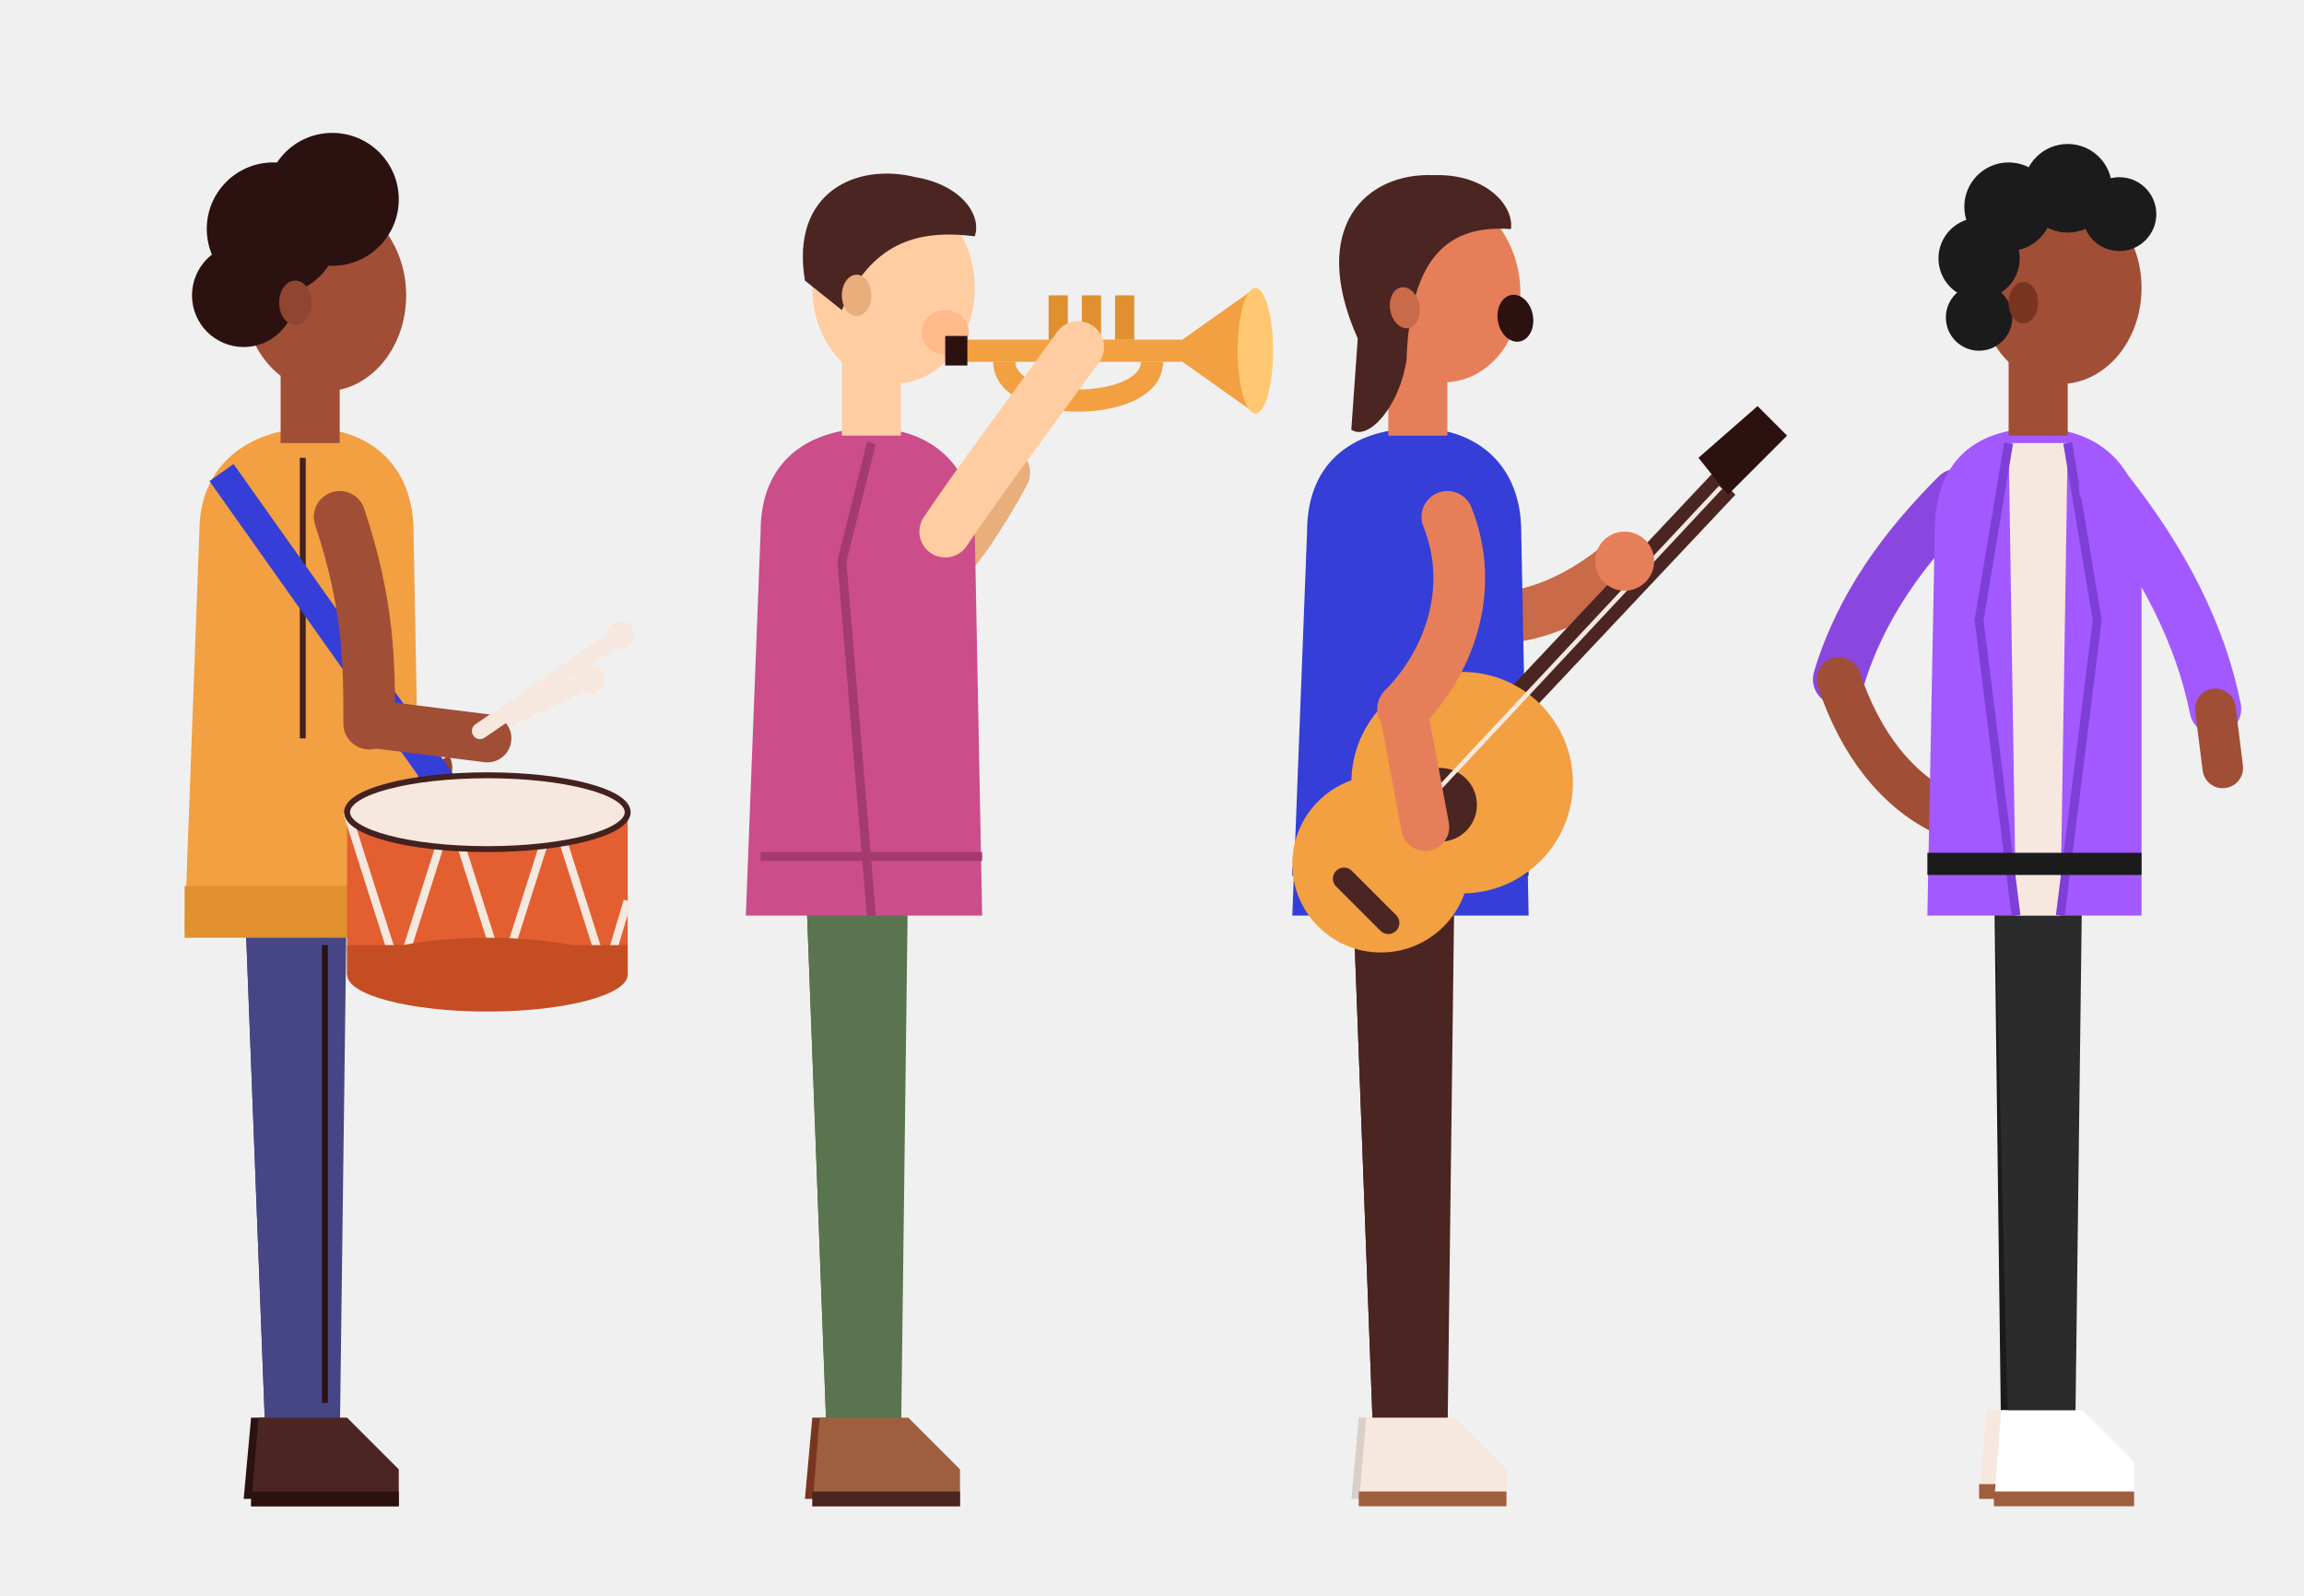
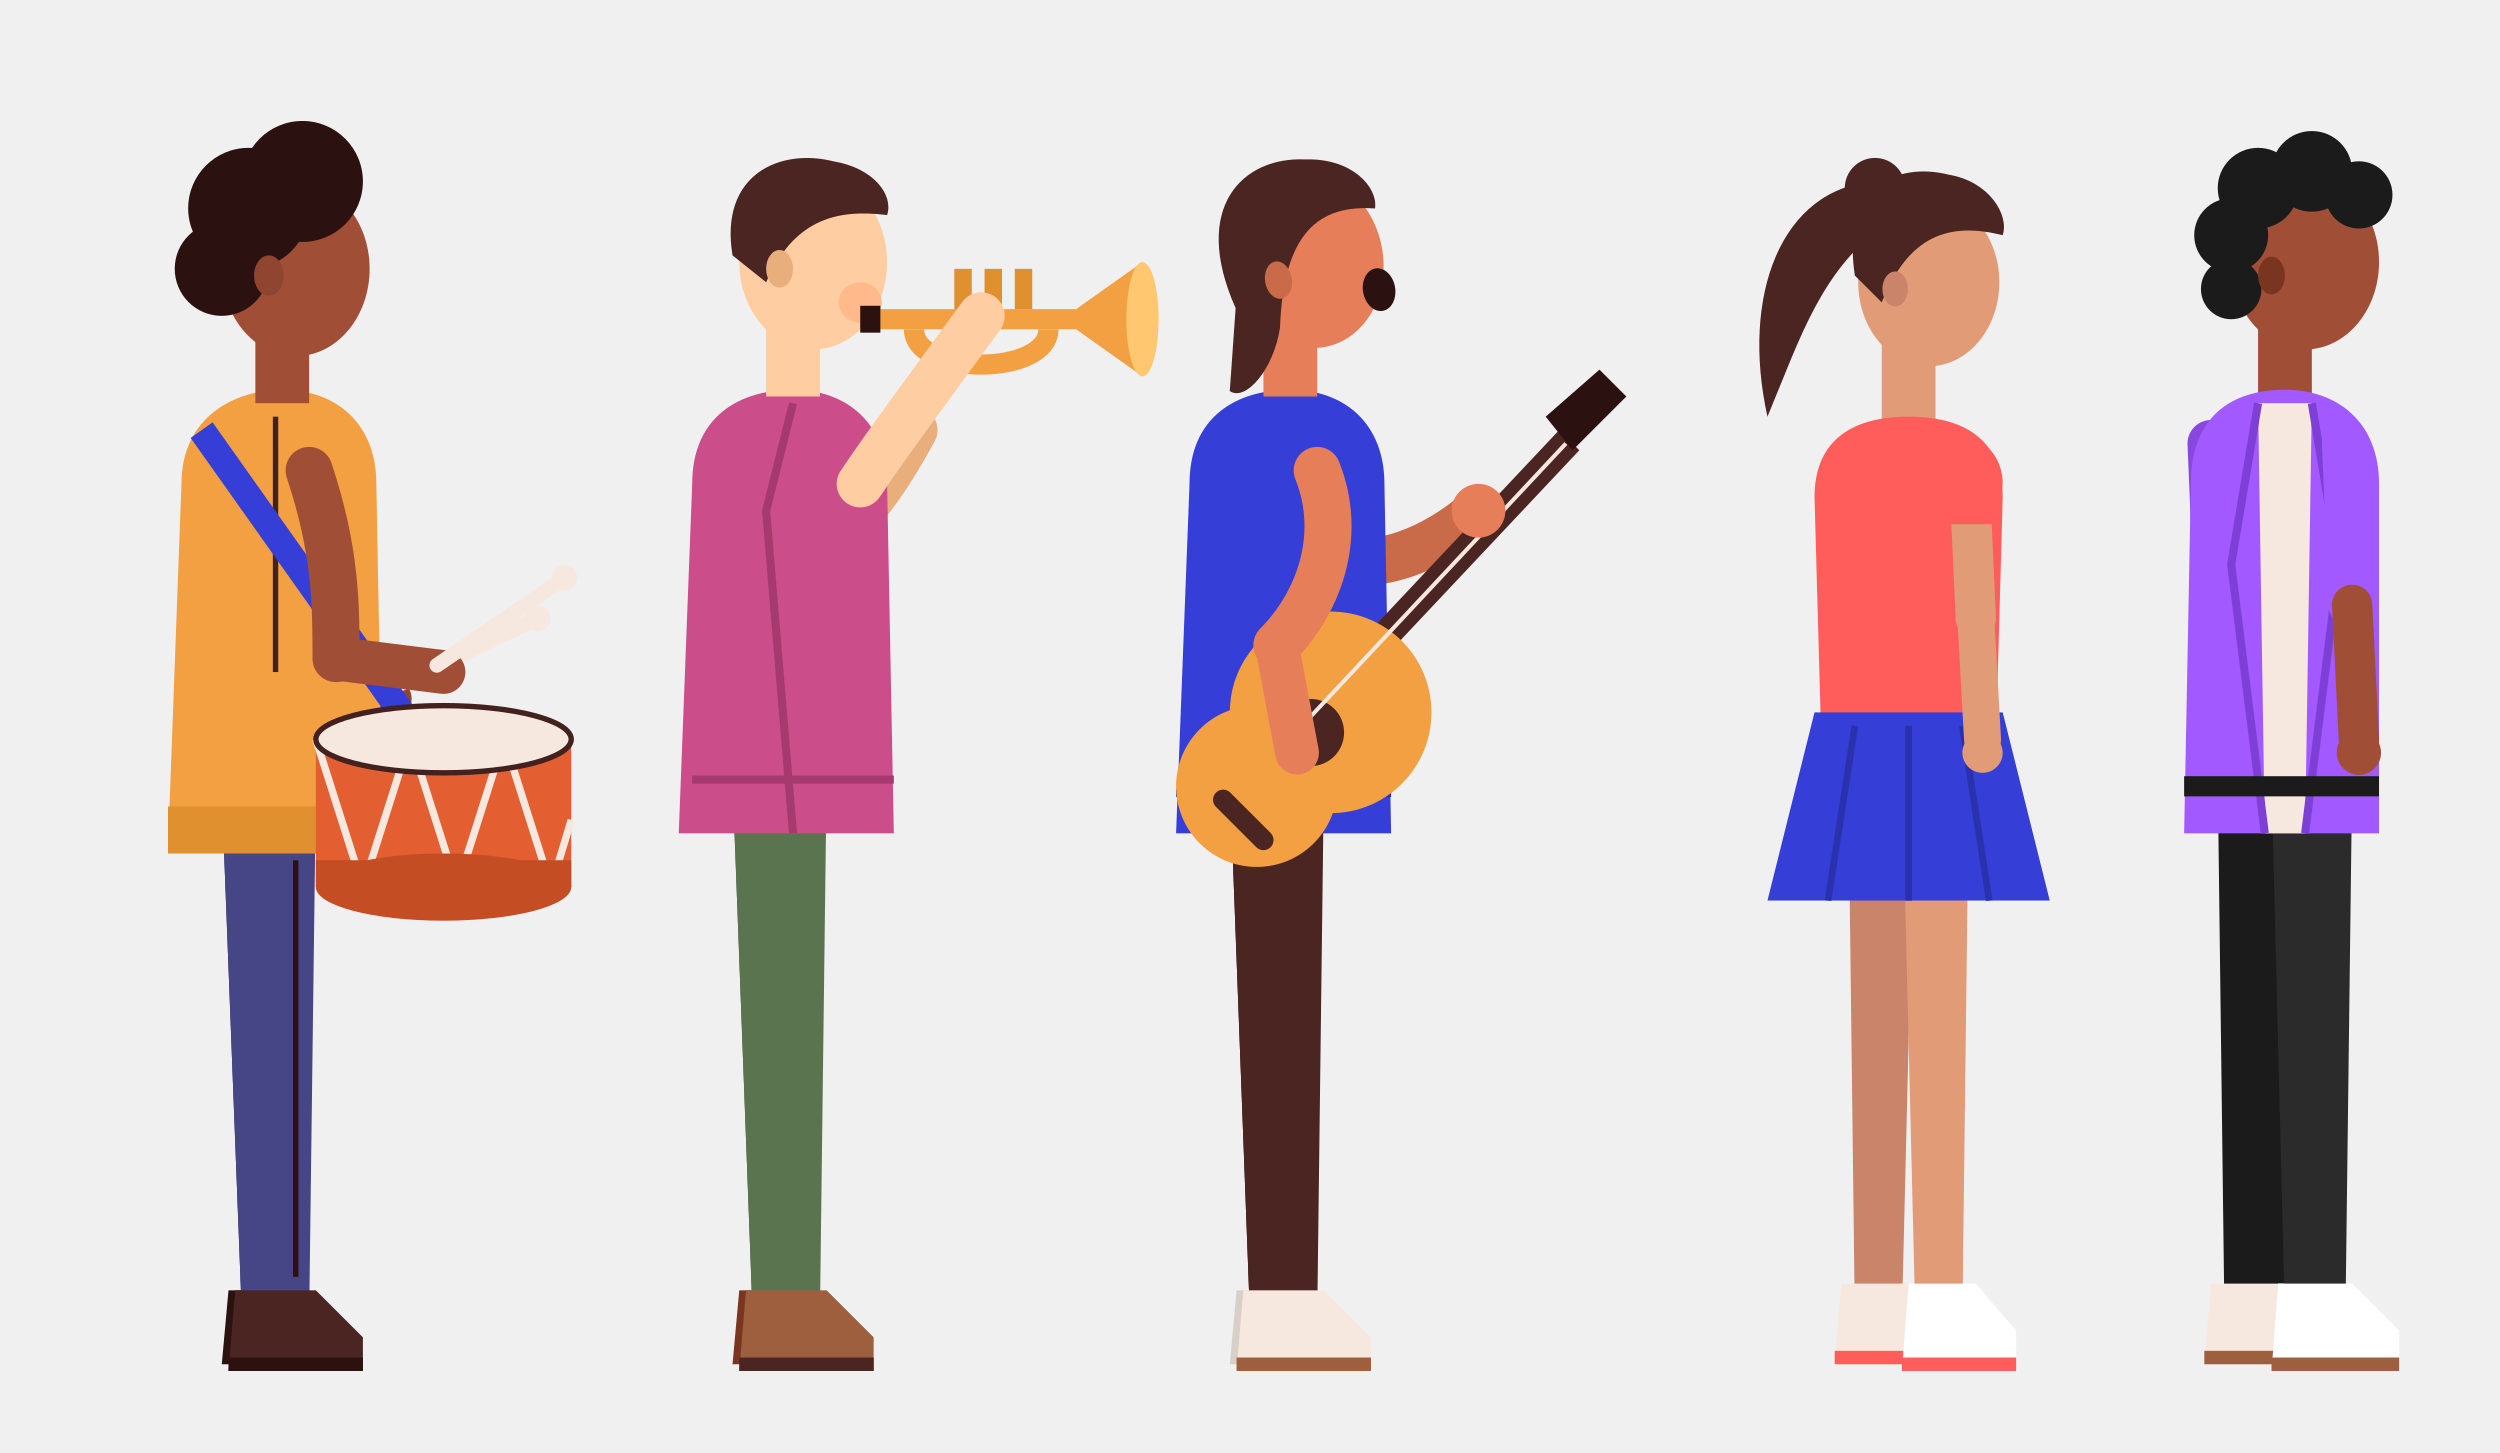
- <svg xmlns="http://www.w3.org/2000/svg" viewBox="0 0 312 216.1" width="312" height="216.1">
+ <svg xmlns="http://www.w3.org/2000/svg" viewBox="0 0 372 216.1" width="372" height="216.1">
  <defs>
    <g id="band-note1">
      <ellipse cx="0" cy="0" rx="3.4" ry="2.5" transform="rotate(-22)" />
      <rect x="2.2" y="-13" width="1.3" height="13" />
      <path d="M3.5 -13 C 6 -10.5 8 -9.5 7 -5.5 C 6.8 -8 5.5 -9 3.5 -10 Z" />
    </g>
    <g id="band-note2">
      <ellipse cx="0" cy="0" rx="3.2" ry="2.4" transform="rotate(-22)" />
      <ellipse cx="9" cy="-2" rx="3.2" ry="2.4" transform="rotate(-22 9 -2)" />
      <rect x="2.1" y="-13" width="1.3" height="13" />
      <rect x="11.1" y="-15" width="1.3" height="13" />
      <path d="M2.1 -13 L12.4 -15 L12.4 -12.4 L2.1 -10.4 Z" />
    </g>
  </defs>
  <g id="drummer" data-bob="1.6 0.7 0.1">
    <g data-swing="15 1.4 0.5 40 122" data-leg="">
      <path d="M33 118 L47 118 L45 196 L36 196 Z" fill="#33335f" />
      <path d="M34 192 L46 192 L52 199 L52 203 L33 203 Z" fill="#2b1210" />
    </g>
    <g data-swing="15 1.4 0 40 122" data-leg="">
      <path d="M33 118 L47 118 L46 196 L36 196 Z" fill="#464686" />
      <path d="M44 128 L44 190" stroke="#2b1210" stroke-width="0.8" fill="none" />
      <path d="M35 192 L47 192 L54 199 L54 204 L34 204 Z" fill="#4b2522" />
      <path d="M34 202 L54 202 L54 204 L34 204 Z" fill="#2b1210" />
    </g>
    <path d="M36 70 C 32 82 34 92 40 99" stroke="#8f4530" stroke-width="7" stroke-linecap="round" fill="none" />
    <g data-swing="16 0.5 0.5 40 99">
      <path d="M40 99 L58 104" stroke="#8f4530" stroke-width="6.5" stroke-linecap="round" fill="none" />
      <path d="M57 103 L80 92" stroke="#f6e8df" stroke-width="2.2" stroke-linecap="round" fill="none" />
      <circle cx="80" cy="92" r="1.9" fill="#f6e8df" />
    </g>
    <path d="M27 72 C 27 62 35 58 42 58 C 50 58 56 63 56 72 L57 126 L25 126 Z" fill="#f2a041" />
    <path d="M25 120 L57 120 L57 127 L25 127 Z" fill="#e0902f" />
    <path d="M41 62 L41 100" stroke="#42211e" stroke-width="0.8" fill="none" />
    <path d="M30 64 L64 112" stroke="#353ed7" stroke-width="4" fill="none" />
    <g>
      <rect x="47" y="110" width="38" height="22" fill="#e35e30" />
      <path d="M47 110 L54 132 L61 110 L68 132 L75 110 L82 132 L85 122" stroke="#f6e8df" stroke-width="1.1" fill="none" />
      <ellipse cx="66" cy="132" rx="19" ry="5" fill="#c44d23" />
      <rect x="47" y="128" width="38" height="4" fill="#c44d23" />
      <ellipse cx="66" cy="110" rx="19" ry="5" fill="#f6e8df" />
      <ellipse cx="66" cy="110" rx="19" ry="5" fill="none" stroke="#42211e" stroke-width="0.8" />
    </g>
    <path d="M46 70 C 50 82 50 90 50 98" stroke="#a14e36" stroke-width="7" stroke-linecap="round" fill="none" />
    <g data-swing="16 0.5 0 50 98">
      <path d="M50 98 L66 100" stroke="#a14e36" stroke-width="6.5" stroke-linecap="round" fill="none" />
      <path d="M65 99 L84 86" stroke="#f6e8df" stroke-width="2.2" stroke-linecap="round" fill="none" />
      <circle cx="84" cy="86" r="1.9" fill="#f6e8df" />
    </g>
    <rect x="38" y="48" width="8" height="12" fill="#a14e36" />
    <ellipse cx="44" cy="40" rx="11" ry="13" fill="#a14e36" />
    <circle cx="37" cy="31" r="9" fill="#2b1210" />
    <circle cx="45" cy="27" r="9" fill="#2b1210" />
    <circle cx="33" cy="40" r="7" fill="#2b1210" />
    <ellipse cx="40" cy="41" rx="2.2" ry="3" fill="#8f4530" />
    <g data-emit="70 104 -70 1.1" />
  </g>
  <g id="trumpeter" data-bob="1.6 0.7 0.45">
    <g data-swing="15 1.4 0.85 116 120" data-leg="">
      <path d="M109 116 L123 116 L121 196 L112 196 Z" fill="#46603f" />
      <path d="M110 192 L122 192 L128 199 L128 203 L109 203 Z" fill="#7a3521" />
    </g>
    <g data-swing="15 1.4 0.35 116 120" data-leg="">
      <path d="M109 116 L123 116 L122 196 L112 196 Z" fill="#5a744f" />
      <path d="M111 192 L123 192 L130 199 L130 204 L110 204 Z" fill="#9e5f3e" />
      <path d="M110 202 L130 202 L130 204 L110 204 Z" fill="#4b2522" />
    </g>
    <path d="M112 70 C 112 84 122 90 136 64" stroke="#e8ae7b" stroke-width="7" stroke-linecap="round" fill="none" />
    <path d="M103 72 C 103 62 110 58 118 58 C 126 58 132 63 132 72 L133 124 L101 124 Z" fill="#cb4d8a" />
    <path d="M118 60 L114 76 L118 124" stroke="#a43a6e" stroke-width="1.2" fill="none" />
    <path d="M103 116 L133 116" stroke="#a43a6e" stroke-width="1.2" />
    <rect x="114" y="47" width="8" height="12" fill="#ffcda1" />
    <ellipse cx="121" cy="39" rx="11" ry="13" fill="#ffcda1" />
    <path d="M109 38 C 107 26 116 22 124 24 C 130 25 133 29 132 32 C 124 31 118 33 114 42 Z" fill="#4b2522" />
    <ellipse cx="116" cy="40" rx="2" ry="2.8" fill="#e8ae7b" />
    <ellipse cx="128" cy="45" rx="3.2" ry="3" fill="#ffb98a" />
    <g data-swing="4 1.2 0 130 47">
      <path d="M130 46 L160 46 L160 49 L130 49 Z" fill="#f2a041" />
      <path d="M136 49 C 136 56 156 56 156 49" stroke="#f2a041" stroke-width="3" fill="none" />
      <path d="M158 47.5 L170 39 L170 56 Z" fill="#f2a041" />
      <ellipse cx="170" cy="47.5" rx="2.4" ry="8.5" fill="#ffc870" />
      <rect x="142" y="40" width="2.6" height="6" fill="#e0902f" />
      <rect x="146.5" y="40" width="2.6" height="6" fill="#e0902f" />
      <rect x="151" y="40" width="2.6" height="6" fill="#e0902f" />
      <rect x="128" y="45.5" width="3" height="4" fill="#2b1210" />
      <path d="M128 72 C 132 66 138 58 146 47" stroke="#ffcda1" stroke-width="7" stroke-linecap="round" fill="none" />
      <g data-emit="172 46 -15 0.8" />
    </g>
  </g>
  <g id="guitarist" data-bob="1.6 0.7 0.8">
    <g data-swing="15 1.4 0.2 190 120" data-leg="">
      <path d="M183 116 L197 116 L195 196 L186 196 Z" fill="#33171a" />
      <path d="M184 192 L196 192 L202 199 L202 203 L183 203 Z" fill="#d9cfc9" />
    </g>
    <g data-swing="15 1.4 0.7 190 120" data-leg="">
      <path d="M183 116 L197 116 L196 196 L186 196 Z" fill="#4b2522" />
      <path d="M185 192 L197 192 L204 199 L204 204 L184 204 Z" fill="#f6e8df" />
      <path d="M184 202 L204 202 L204 204 L184 204 Z" fill="#9e5f3e" />
    </g>
    <path d="M186 70 C 190 86 206 88 220 76" stroke="#c96a48" stroke-width="7" stroke-linecap="round" fill="none" />
    <path d="M177 72 C 177 62 184 58 192 58 C 200 58 206 63 206 72 L207 124 L175 124 Z" fill="#353ed7" />
    <path d="M175 118 L207 118" stroke="#2a31ad" stroke-width="1.2" />
    <g>
      <path d="M200 98 L232 64 L235 67 L203 101 Z" fill="#4b2522" />
      <path d="M230 62 L238 55 L242 59 L234 67 Z" fill="#2b1210" />
      <circle cx="198" cy="106" r="15" fill="#f2a041" />
      <circle cx="187" cy="117" r="12" fill="#f2a041" />
      <circle cx="195" cy="109" r="5" fill="#4b2522" />
      <path d="M182 119 L188 125" stroke="#4b2522" stroke-width="3" stroke-linecap="round" />
      <path d="M190 112 L233 66" stroke="#f6e8df" stroke-width="0.6" />
      <circle cx="220" cy="76" r="4" fill="#e67f59" />
      <g data-emit="200 104 -60 1.3" />
    </g>
    <path d="M196 70 C 200 80 196 90 190 96" stroke="#e67f59" stroke-width="7" stroke-linecap="round" fill="none" />
    <g data-swing="14 0.36 0 190 96">
      <path d="M190 96 L193 112" stroke="#e67f59" stroke-width="6.5" stroke-linecap="round" fill="none" />
    </g>
    <rect x="188" y="47" width="8" height="12" fill="#e67f59" />
    <g transform="rotate(-10 194 40)">
      <ellipse cx="195" cy="39" rx="11" ry="13" fill="#e67f59" />
      <path d="M183 44 C 179 28 188 22 197 24 C 204 25 207 30 206 33 C 198 31 192 34 189 48 C 187 54 182 58 180 56 Z" fill="#4b2522" />
      <ellipse cx="190" cy="41" rx="2" ry="2.8" fill="#c96a48" />
      <ellipse cx="204.5" cy="45" rx="2.4" ry="3.2" fill="#2b1210" />
    </g>
    <g data-emit="210 43 -45 0.9" />
  </g>
-   <g id="dancer" data-bob="3 0.8 0" data-spin="5.5 276">
-     <g data-swing="6 0.8 0.5 276 120">
-       <path d="M270 116 L282 116 L279 196 L271 196 Z" fill="#1b1b1b" />
-       <path d="M269 191 L280 191 L286 198 L286 203 L268 203 Z" fill="#f6e8df" />
-       <path d="M268 201 L286 201 L286 203 L268 203 Z" fill="#9e5f3e" />
-     </g>
-     <g data-swing="-48 1.6 0 276 120 pulse">
-       <path d="M270 116 L282 116 L281 196 L272 196 Z" fill="#2b2b2b" />
-       <path d="M271 191 L282 191 L289 198 L289 204 L270 204 Z" fill="#ffffff" />
-       <path d="M270 202 L289 202 L289 204 L270 204 Z" fill="#9e5f3e" />
-     </g>
-     <g data-swing="7 0.8 0.25 276 122">
-       <path d="M265 67 C 258 74 252 82 249 92" stroke="#8a47e0" stroke-width="7" stroke-linecap="round" fill="none" />
-       <path d="M249 92 C 252 101 257 107 263 110" stroke="#a14e36" stroke-width="6" stroke-linecap="round" fill="none" />
-       <path d="M262 72 C 262 62 268 58 276 58 C 284 58 290 63 290 72 L290 124 L261 124 Z" fill="#a259ff" />
-       <path d="M272 60 L280 60 L279 124 L273 124 Z" fill="#f6e8df" />
-       <path d="M272 60 L268 84 L273 124" stroke="#7d3fd6" stroke-width="1.2" fill="none" />
-       <path d="M280 60 L284 84 L279 124" stroke="#7d3fd6" stroke-width="1.2" fill="none" />
-       <path d="M261 117 L290 117" stroke="#1b1b1b" stroke-width="3" />
-       <g data-swing="-120 1.6 0.5 285 66 pulse">
-         <path d="M285 66 C 293 76 298 86 300 96" stroke="#a259ff" stroke-width="7" stroke-linecap="round" fill="none" />
-         <path d="M300 96 L301 104" stroke="#a14e36" stroke-width="5.5" stroke-linecap="round" fill="none" />
-       </g>
-       <rect x="272" y="47" width="8" height="12" fill="#a14e36" />
-       <ellipse cx="279" cy="39" rx="11" ry="13" fill="#a14e36" />
-       <circle cx="272" cy="28" r="6" fill="#1b1b1b" />
-       <circle cx="280" cy="25.5" r="6" fill="#1b1b1b" />
-       <circle cx="287" cy="29" r="5" fill="#1b1b1b" />
-       <circle cx="268" cy="35" r="5.5" fill="#1b1b1b" />
-       <circle cx="268" cy="43" r="4.5" fill="#1b1b1b" />
-       <ellipse cx="274" cy="41" rx="2" ry="2.8" fill="#7a3521" />
+   <g data-dancer="girl 284">
+     <g data-joint="legB 280 118">
+       <path d="M275 114 L285 114 L283 196 L276 196 Z" fill="#c9846a" />
+       <path d="M274 191 L284 191 L290 198 L290 203 L273 203 Z" fill="#f6e8df" />
+       <path d="M273 201 L290 201 L290 203 L273 203 Z" fill="#ff5c5c" />
+     </g>
+     <g data-joint="legF 288 118">
+       <path d="M283 114 L293 114 L292 196 L285 196 Z" fill="#e19b77" />
+       <path d="M284 191 L294 191 L300 198 L300 204 L283 204 Z" fill="#ffffff" />
+       <path d="M283 202 L300 202 L300 204 L283 204 Z" fill="#ff5c5c" />
+     </g>
+     <g data-joint="body 284 118">
+       <path d="M279 27 C 265 28 259 44 263 62 C 268 50 271 40 281 33 Z" fill="#4b2522" />
+       <g data-joint="shB 275 70">
+         <path d="M275 70 L276 92" stroke="#c9846a" stroke-width="6" stroke-linecap="round" fill="none" />
+         <g data-joint="elB 276 92">
+           <path d="M276 92 L277 110" stroke="#c9846a" stroke-width="5.5" stroke-linecap="round" fill="none" />
+           <circle cx="277" cy="112" r="3" fill="#c9846a" />
+         </g>
+       </g>
+       <rect x="280" y="50" width="8" height="13" fill="#e19b77" />
+       <path d="M270 74 C 270 66 275 62 284 62 C 293 62 298 66 298 74 L297 110 L271 110 Z" fill="#ff5c5c" />
+       <path d="M270 106 L298 106 L305 134 L263 134 Z" fill="#353ed7" />
+       <path d="M276 108 L272 134 M284 108 L284 134 M292 108 L296 134" stroke="#2a31ad" stroke-width="1" fill="none" />
+       <ellipse cx="287" cy="42" rx="10.5" ry="12.5" fill="#e19b77" />
+       <path d="M276 41 C 274 28 282 24 290 26 C 296 27 299 32 298 35 C 290 33 284 35 280 45 Z" fill="#4b2522" />
+       <circle cx="279" cy="28" r="4.5" fill="#4b2522" />
+       <ellipse cx="282" cy="43" rx="1.9" ry="2.6" fill="#c9846a" />
+       <g data-joint="shF 293 70">
+         <path d="M293 70 L294 92" stroke="#e19b77" stroke-width="6" stroke-linecap="round" fill="none" />
+         <path d="M288 66 C 292 63 298 66 298 72 L297 78 L290 78 Z" fill="#ff5c5c" />
+         <g data-joint="elF 294 92">
+           <path d="M294 92 L295 110" stroke="#e19b77" stroke-width="5.5" stroke-linecap="round" fill="none" />
+           <circle cx="295" cy="112" r="3" fill="#e19b77" />
+         </g>
+       </g>
+     </g>
+   </g>
+   <g data-dancer="boy 340">
+     <g data-joint="legB 336 120">
+       <path d="M330 116 L342 116 L340 196 L331 196 Z" fill="#1b1b1b" />
+       <path d="M329 191 L341 191 L347 198 L347 203 L328 203 Z" fill="#f6e8df" />
+       <path d="M328 201 L347 201 L347 203 L328 203 Z" fill="#9e5f3e" />
+     </g>
+     <g data-joint="legF 344 120">
+       <path d="M338 116 L350 116 L349 196 L340 196 Z" fill="#2b2b2b" />
+       <path d="M339 191 L350 191 L357 198 L357 204 L338 204 Z" fill="#ffffff" />
+       <path d="M338 202 L357 202 L357 204 L338 204 Z" fill="#9e5f3e" />
+     </g>
+     <g data-joint="body 340 120">
+       <g data-joint="shB 329 66">
+         <path d="M329 66 L330 90" stroke="#8a47e0" stroke-width="7" stroke-linecap="round" fill="none" />
+         <g data-joint="elB 330 90">
+           <path d="M330 90 L331 110" stroke="#8f4530" stroke-width="6" stroke-linecap="round" fill="none" />
+           <circle cx="331" cy="112" r="3.3" fill="#8f4530" />
+         </g>
+       </g>
+       <rect x="336" y="47" width="8" height="12" fill="#a14e36" />
+       <path d="M326 72 C 326 62 332 58 340 58 C 348 58 354 63 354 72 L354 124 L325 124 Z" fill="#a259ff" />
+       <path d="M336 60 L344 60 L343 124 L337 124 Z" fill="#f6e8df" />
+       <path d="M336 60 L332 84 L337 124 M344 60 L348 84 L343 124" stroke="#7d3fd6" stroke-width="1.2" fill="none" />
+       <path d="M325 117 L354 117" stroke="#1b1b1b" stroke-width="3" />
+       <ellipse cx="343" cy="39" rx="11" ry="13" fill="#a14e36" />
+       <circle cx="336" cy="28" r="6" fill="#1b1b1b" />
+       <circle cx="344" cy="25.5" r="6" fill="#1b1b1b" />
+       <circle cx="351" cy="29" r="5" fill="#1b1b1b" />
+       <circle cx="332" cy="35" r="5.5" fill="#1b1b1b" />
+       <circle cx="332" cy="43" r="4.5" fill="#1b1b1b" />
+       <ellipse cx="338" cy="41" rx="2" ry="2.8" fill="#7a3521" />
+       <g data-joint="shF 349 66">
+         <path d="M349 66 L350 90" stroke="#a259ff" stroke-width="7" stroke-linecap="round" fill="none" />
+         <g data-joint="elF 350 90">
+           <path d="M350 90 L351 110" stroke="#a14e36" stroke-width="6" stroke-linecap="round" fill="none" />
+           <circle cx="351" cy="112" r="3.3" fill="#a14e36" />
+         </g>
+       </g>
    </g>
  </g>
</svg>
